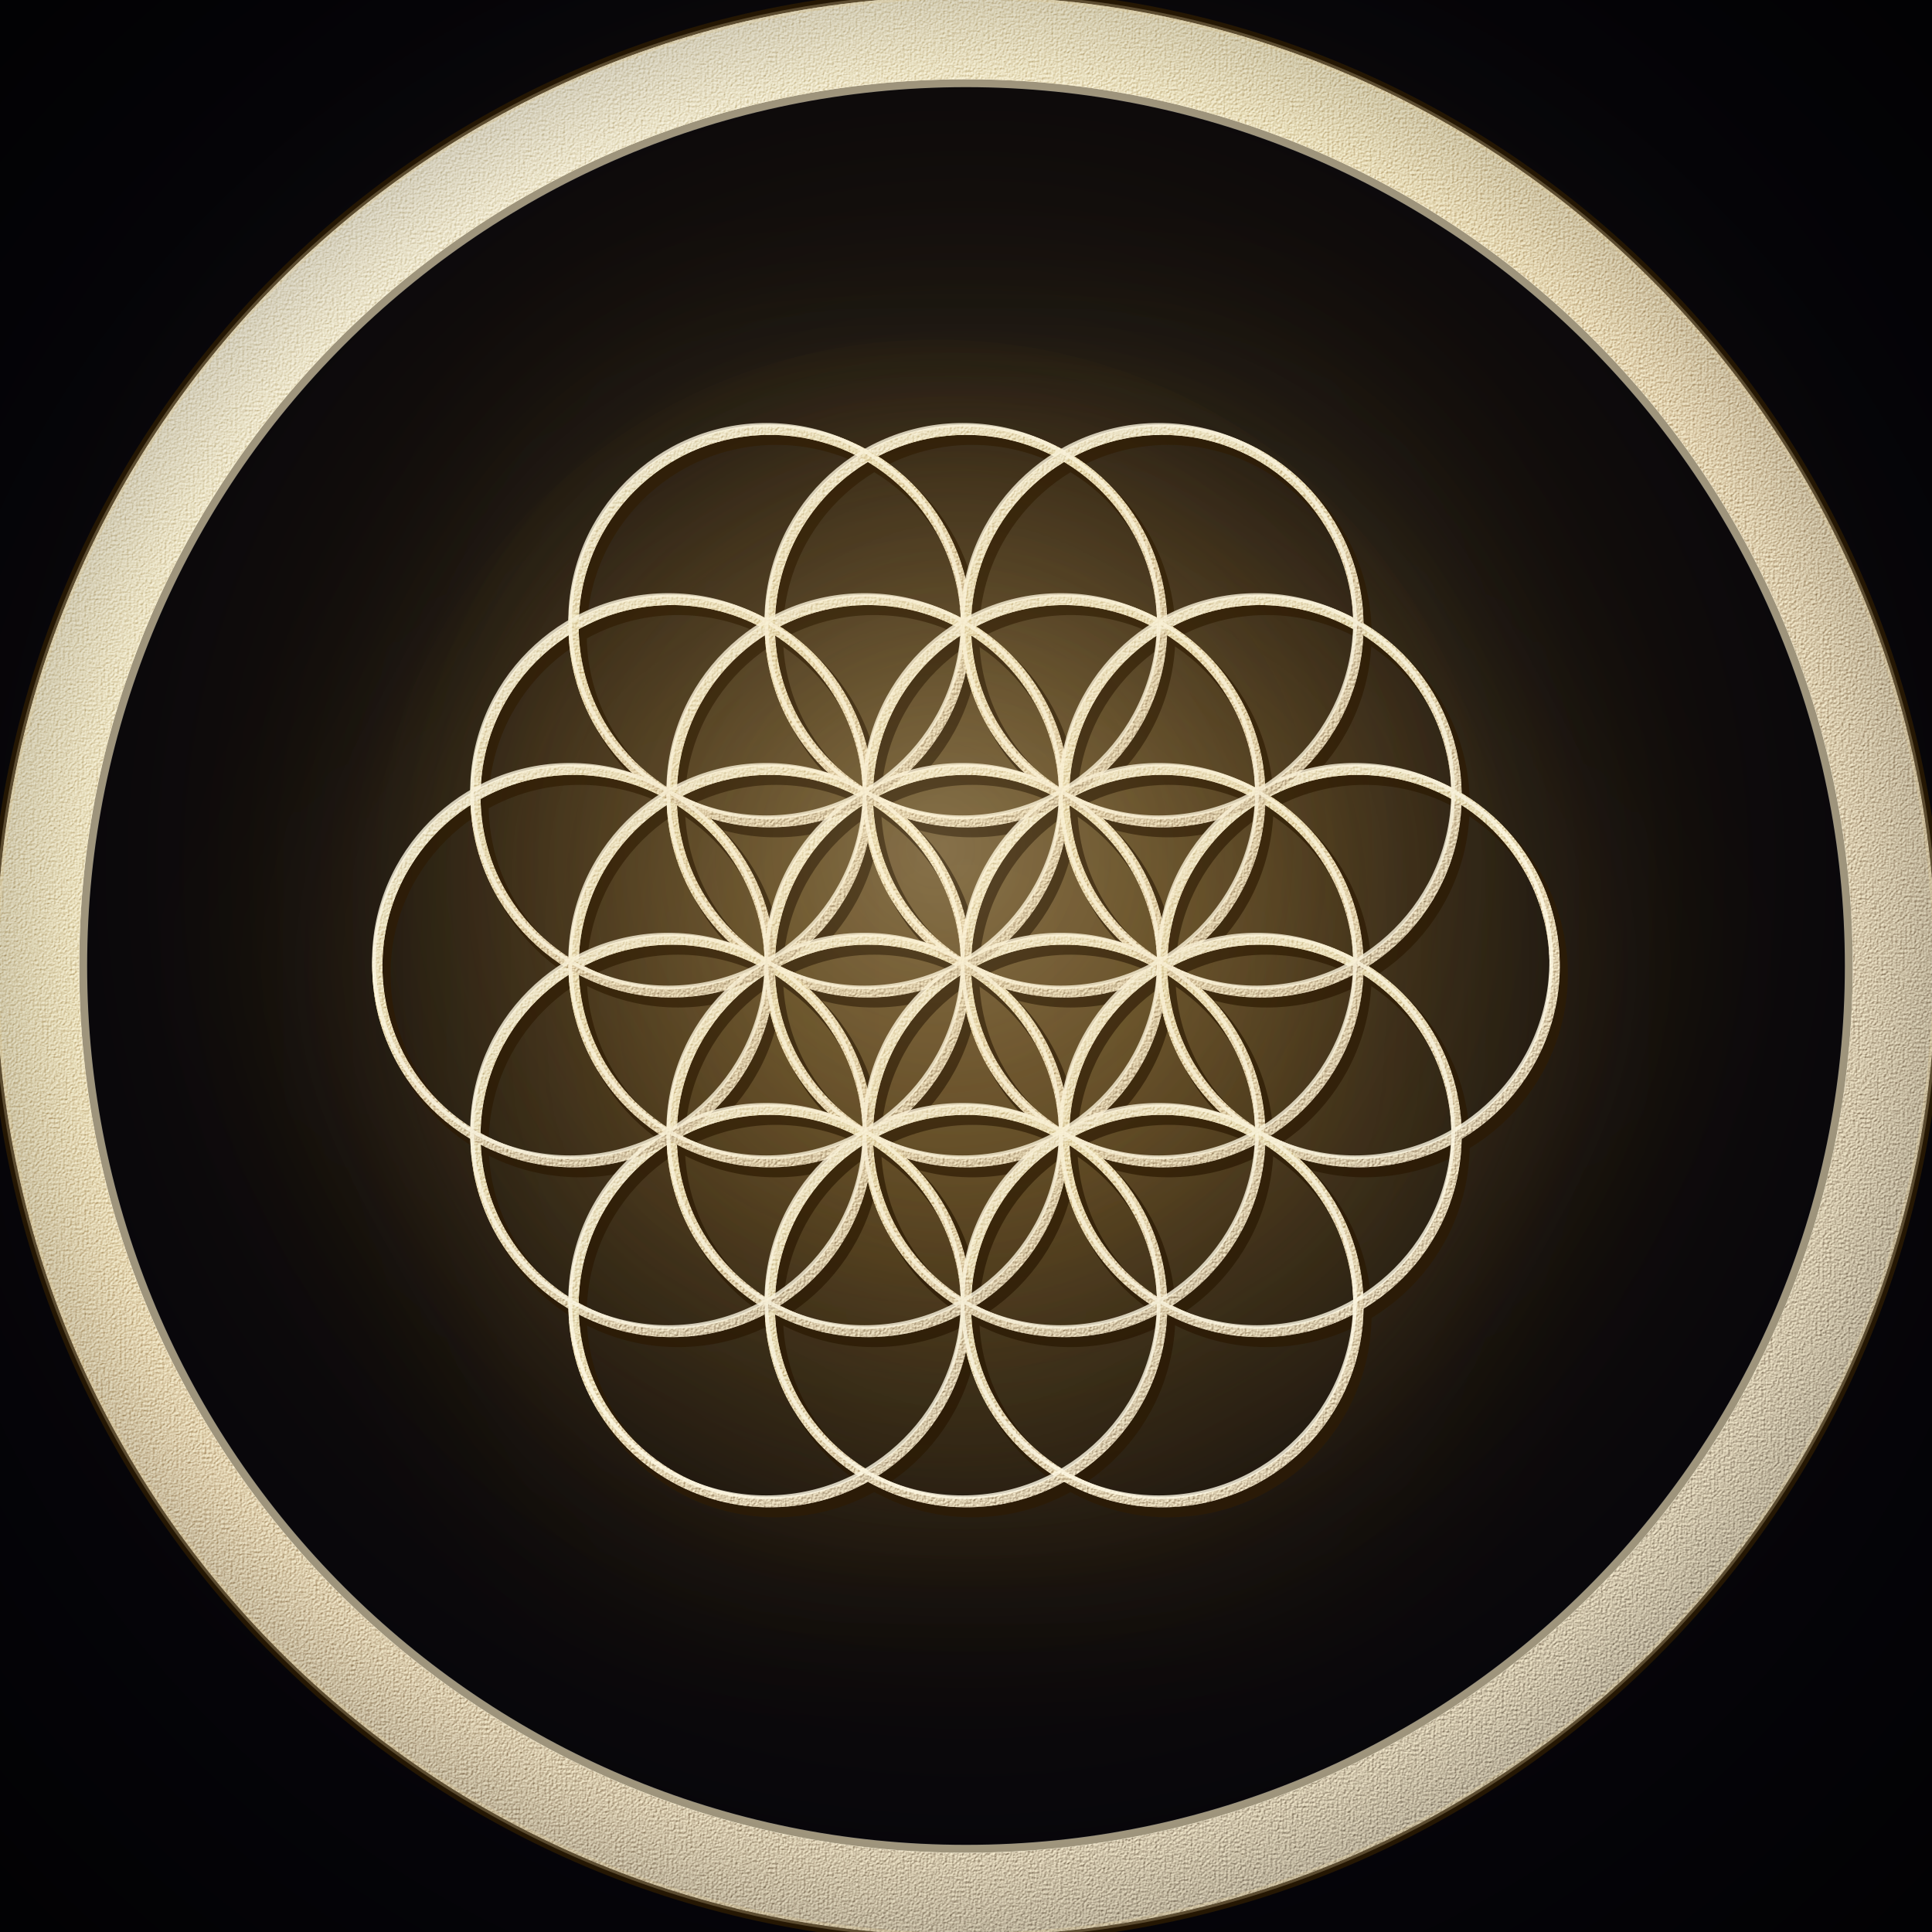
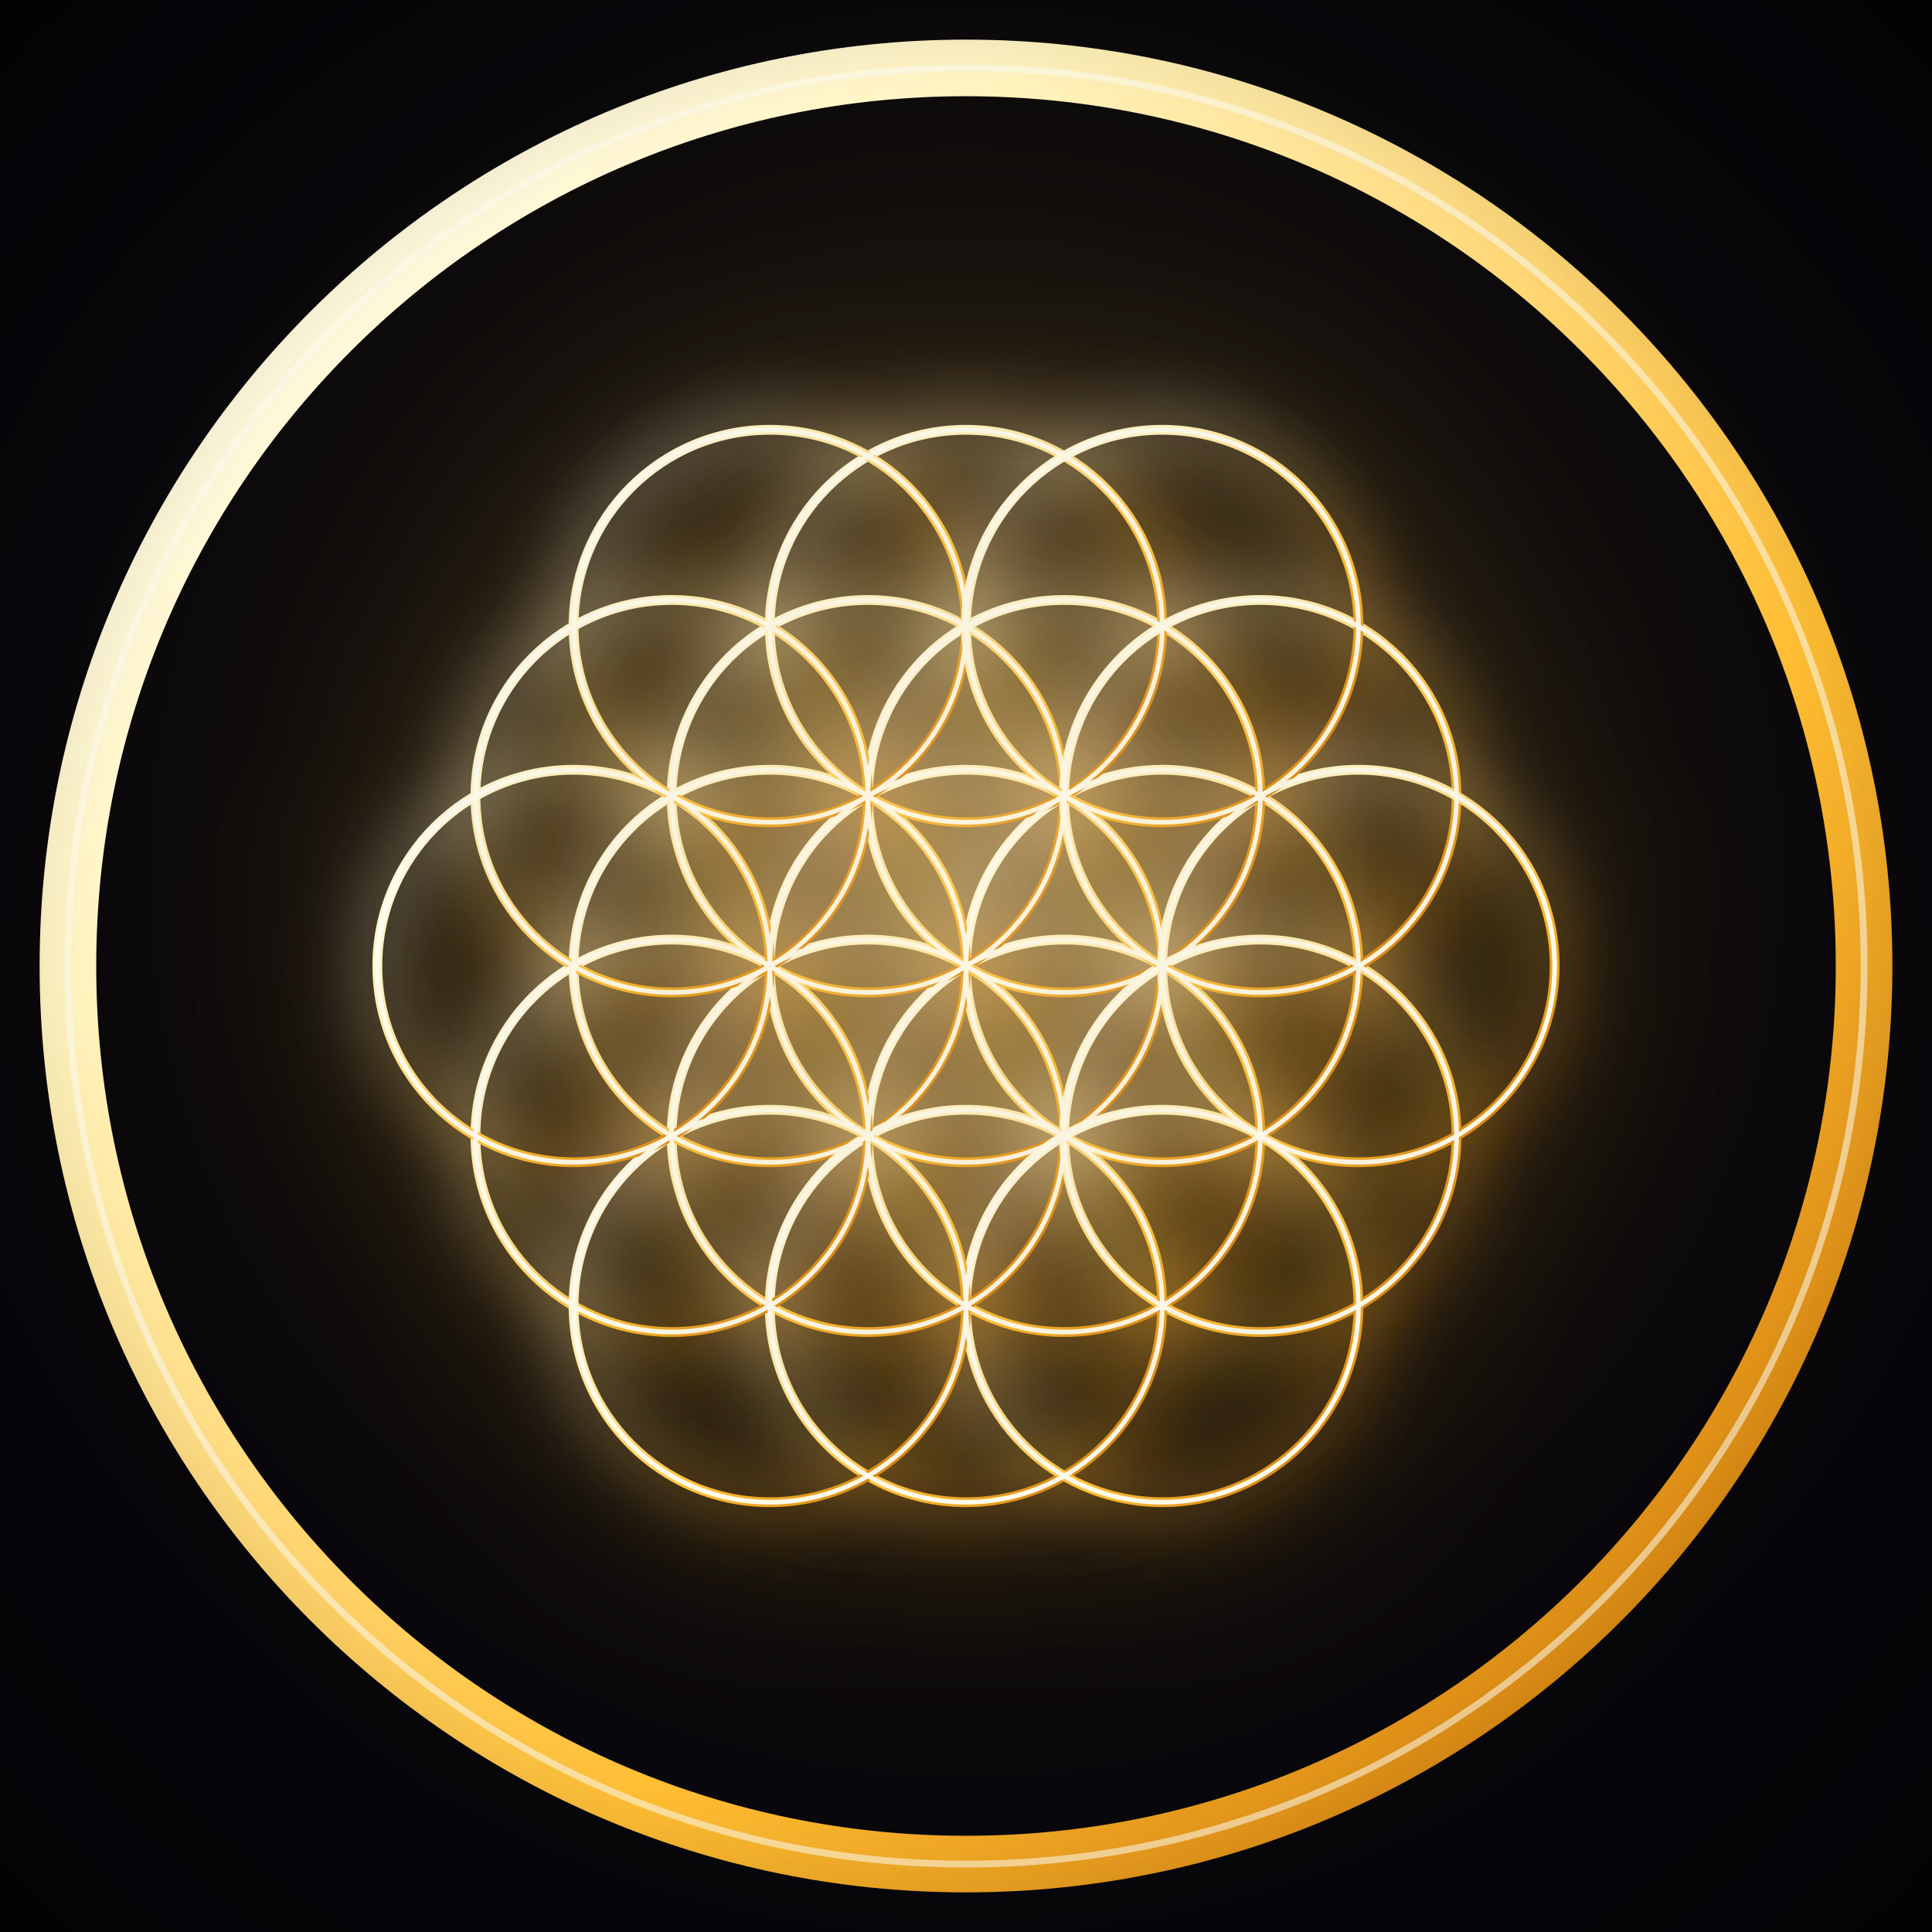
<svg xmlns="http://www.w3.org/2000/svg" viewBox="0 0 512 512" width="512" height="512">
  <defs>
    <linearGradient id="band" x1="0.15" y1="0" x2="0.85" y2="1">
      <stop offset="0%" stop-color="#FFF9DE" />
      <stop offset="16%" stop-color="#EFD79A" />
      <stop offset="42%" stop-color="#C9A050" />
      <stop offset="68%" stop-color="#8E681F" />
      <stop offset="100%" stop-color="#4E3409" />
    </linearGradient>
    <linearGradient id="lined" x1="0.2" y1="0" x2="0.8" y2="1">
      <stop offset="0%" stop-color="#FFEFC0" />
      <stop offset="40%" stop-color="#D9B463" />
      <stop offset="100%" stop-color="#7E5A16" />
    </linearGradient>
    <linearGradient id="hot" x1="0" y1="0" x2="1" y2="1">
      <stop offset="0%" stop-color="#FFFFFF" />
      <stop offset="26%" stop-color="#FFF4C0" />
      <stop offset="64%" stop-color="#FFBE33" />
      <stop offset="100%" stop-color="#C46A00" />
    </linearGradient>
    <radialGradient id="amb" cx="0.5" cy="0.45" r="0.6">
      <stop offset="0%" stop-color="#FFE7B0" stop-opacity=".2" />
      <stop offset="60%" stop-color="#B8862A" stop-opacity=".06" />
      <stop offset="100%" stop-color="#000" stop-opacity="0" />
    </radialGradient>
    <radialGradient id="vig" cx="0.5" cy="0.5" r="0.78">
      <stop offset="58%" stop-color="#000" stop-opacity="0" />
      <stop offset="100%" stop-color="#000" stop-opacity=".85" />
    </radialGradient>
    <filter id="b9" x="-40%" y="-40%" width="180%" height="180%">
      <feGaussianBlur stdDeviation="9" />
    </filter>
    <filter id="b24" x="-50%" y="-50%" width="200%" height="200%">
      <feGaussianBlur stdDeviation="24" />
    </filter>
    <filter id="metal" x="-15%" y="-15%" width="130%" height="130%">
      <feTurbulence type="fractalNoise" baseFrequency="1.6" numOctaves="3" seed="23" result="n" />
      <feDiffuseLighting in="n" lighting-color="#FFF3D4" surfaceScale="1.2" result="lit">
        <feDistantLight azimuth="232" elevation="52" />
      </feDiffuseLighting>
      <feComposite in="lit" in2="SourceGraphic" operator="in" result="t" />
      <feBlend in="SourceGraphic" in2="t" mode="soft-light" />
    </filter>
  </defs>
  <rect width="512" height="512" fill="#06050a" />
  <rect width="512" height="512" fill="url(#amb)" />
-   <g filter="url(#b24)" opacity=".5">
-     <circle cx="256.0" cy="256.0" r="52" fill="none" stroke="#D9A33A" stroke-width="6" opacity="1" />
-     <circle cx="308.0" cy="256.0" r="52" fill="none" stroke="#D9A33A" stroke-width="6" opacity="1" />
-     <circle cx="282.0" cy="301.0" r="52" fill="none" stroke="#D9A33A" stroke-width="6" opacity="1" />
-     <circle cx="230.0" cy="301.0" r="52" fill="none" stroke="#D9A33A" stroke-width="6" opacity="1" />
-     <circle cx="204.0" cy="256.0" r="52" fill="none" stroke="#D9A33A" stroke-width="6" opacity="1" />
-     <circle cx="230.0" cy="211.0" r="52" fill="none" stroke="#D9A33A" stroke-width="6" opacity="1" />
-     <circle cx="282.0" cy="211.0" r="52" fill="none" stroke="#D9A33A" stroke-width="6" opacity="1" />
-     <circle cx="334.0" cy="301.0" r="52" fill="none" stroke="#D9A33A" stroke-width="6" opacity="1" />
-     <circle cx="256.0" cy="346.1" r="52" fill="none" stroke="#D9A33A" stroke-width="6" opacity="1" />
-     <circle cx="178.0" cy="301.0" r="52" fill="none" stroke="#D9A33A" stroke-width="6" opacity="1" />
-     <circle cx="178.0" cy="211.0" r="52" fill="none" stroke="#D9A33A" stroke-width="6" opacity="1" />
-     <circle cx="256.0" cy="165.9" r="52" fill="none" stroke="#D9A33A" stroke-width="6" opacity="1" />
-     <circle cx="334.0" cy="211.0" r="52" fill="none" stroke="#D9A33A" stroke-width="6" opacity="1" />
-     <circle cx="360.0" cy="256.0" r="52" fill="none" stroke="#D9A33A" stroke-width="6" opacity="1" />
-     <circle cx="308.0" cy="346.1" r="52" fill="none" stroke="#D9A33A" stroke-width="6" opacity="1" />
-     <circle cx="204.0" cy="346.1" r="52" fill="none" stroke="#D9A33A" stroke-width="6" opacity="1" />
-     <circle cx="152.0" cy="256.0" r="52" fill="none" stroke="#D9A33A" stroke-width="6" opacity="1" />
-     <circle cx="204.0" cy="165.9" r="52" fill="none" stroke="#D9A33A" stroke-width="6" opacity="1" />
-     <circle cx="308.0" cy="165.9" r="52" fill="none" stroke="#D9A33A" stroke-width="6" opacity="1" />
+   <g filter="url(#b24)" opacity=".38">
+     <circle cx="256.0" cy="256.0" r="52" fill="none" stroke="#FFB524" stroke-width="7" opacity="1" />
+     <circle cx="308.0" cy="256.0" r="52" fill="none" stroke="#FFB524" stroke-width="7" opacity="1" />
+     <circle cx="282.0" cy="301.0" r="52" fill="none" stroke="#FFB524" stroke-width="7" opacity="1" />
+     <circle cx="230.0" cy="301.0" r="52" fill="none" stroke="#FFB524" stroke-width="7" opacity="1" />
+     <circle cx="204.0" cy="256.0" r="52" fill="none" stroke="#FFB524" stroke-width="7" opacity="1" />
+     <circle cx="230.0" cy="211.0" r="52" fill="none" stroke="#FFB524" stroke-width="7" opacity="1" />
+     <circle cx="282.0" cy="211.0" r="52" fill="none" stroke="#FFB524" stroke-width="7" opacity="1" />
+     <circle cx="334.0" cy="301.0" r="52" fill="none" stroke="#FFB524" stroke-width="7" opacity="1" />
+     <circle cx="256.0" cy="346.1" r="52" fill="none" stroke="#FFB524" stroke-width="7" opacity="1" />
+     <circle cx="178.0" cy="301.0" r="52" fill="none" stroke="#FFB524" stroke-width="7" opacity="1" />
+     <circle cx="178.0" cy="211.0" r="52" fill="none" stroke="#FFB524" stroke-width="7" opacity="1" />
+     <circle cx="256.0" cy="165.9" r="52" fill="none" stroke="#FFB524" stroke-width="7" opacity="1" />
+     <circle cx="334.0" cy="211.0" r="52" fill="none" stroke="#FFB524" stroke-width="7" opacity="1" />
+     <circle cx="360.0" cy="256.0" r="52" fill="none" stroke="#FFB524" stroke-width="7" opacity="1" />
+     <circle cx="308.0" cy="346.1" r="52" fill="none" stroke="#FFB524" stroke-width="7" opacity="1" />
+     <circle cx="204.0" cy="346.1" r="52" fill="none" stroke="#FFB524" stroke-width="7" opacity="1" />
+     <circle cx="152.0" cy="256.0" r="52" fill="none" stroke="#FFB524" stroke-width="7" opacity="1" />
+     <circle cx="204.0" cy="165.9" r="52" fill="none" stroke="#FFB524" stroke-width="7" opacity="1" />
+     <circle cx="308.0" cy="165.9" r="52" fill="none" stroke="#FFB524" stroke-width="7" opacity="1" />
  </g>
-   <circle cx="256" cy="256" r="246" fill="none" stroke="#2A1A04" stroke-width="26" />
-   <circle cx="256" cy="256" r="246" fill="none" stroke="url(#band)" stroke-width="22" filter="url(#metal)" />
-   <circle cx="256" cy="256" r="234" fill="none" stroke="#FFF9DE" stroke-width="2.2" opacity=".55" />
-   <circle cx="256" cy="256" r="257" fill="none" stroke="#FFE9AE" stroke-width="1.6" opacity=".3" />
-   <g opacity=".9">
-     <circle cx="257.7" cy="258.2" r="52" fill="none" stroke="#2B1B06" stroke-width="3.6" opacity="1" />
-     <circle cx="309.7" cy="258.2" r="52" fill="none" stroke="#2B1B06" stroke-width="3.6" opacity="1" />
-     <circle cx="283.7" cy="303.2" r="52" fill="none" stroke="#2B1B06" stroke-width="3.6" opacity="1" />
-     <circle cx="231.7" cy="303.2" r="52" fill="none" stroke="#2B1B06" stroke-width="3.6" opacity="1" />
-     <circle cx="205.7" cy="258.2" r="52" fill="none" stroke="#2B1B06" stroke-width="3.6" opacity="1" />
-     <circle cx="231.7" cy="213.2" r="52" fill="none" stroke="#2B1B06" stroke-width="3.6" opacity="1" />
-     <circle cx="283.7" cy="213.2" r="52" fill="none" stroke="#2B1B06" stroke-width="3.6" opacity="1" />
-     <circle cx="335.7" cy="303.2" r="52" fill="none" stroke="#2B1B06" stroke-width="3.6" opacity="1" />
-     <circle cx="257.7" cy="348.3" r="52" fill="none" stroke="#2B1B06" stroke-width="3.6" opacity="1" />
-     <circle cx="179.7" cy="303.2" r="52" fill="none" stroke="#2B1B06" stroke-width="3.6" opacity="1" />
-     <circle cx="179.7" cy="213.2" r="52" fill="none" stroke="#2B1B06" stroke-width="3.6" opacity="1" />
-     <circle cx="257.7" cy="168.1" r="52" fill="none" stroke="#2B1B06" stroke-width="3.6" opacity="1" />
-     <circle cx="335.7" cy="213.2" r="52" fill="none" stroke="#2B1B06" stroke-width="3.6" opacity="1" />
-     <circle cx="361.7" cy="258.2" r="52" fill="none" stroke="#2B1B06" stroke-width="3.6" opacity="1" />
-     <circle cx="309.7" cy="348.3" r="52" fill="none" stroke="#2B1B06" stroke-width="3.6" opacity="1" />
-     <circle cx="205.7" cy="348.3" r="52" fill="none" stroke="#2B1B06" stroke-width="3.6" opacity="1" />
-     <circle cx="153.7" cy="258.2" r="52" fill="none" stroke="#2B1B06" stroke-width="3.6" opacity="1" />
-     <circle cx="205.7" cy="168.1" r="52" fill="none" stroke="#2B1B06" stroke-width="3.6" opacity="1" />
-     <circle cx="309.7" cy="168.1" r="52" fill="none" stroke="#2B1B06" stroke-width="3.6" opacity="1" />
+   <g filter="url(#b9)" opacity=".8">
+     <circle cx="256.0" cy="256.0" r="52" fill="none" stroke="url(#hot)" stroke-width="4.2" opacity="1" />
+     <circle cx="308.0" cy="256.0" r="52" fill="none" stroke="url(#hot)" stroke-width="4.2" opacity="1" />
+     <circle cx="282.0" cy="301.0" r="52" fill="none" stroke="url(#hot)" stroke-width="4.2" opacity="1" />
+     <circle cx="230.0" cy="301.0" r="52" fill="none" stroke="url(#hot)" stroke-width="4.2" opacity="1" />
+     <circle cx="204.0" cy="256.0" r="52" fill="none" stroke="url(#hot)" stroke-width="4.2" opacity="1" />
+     <circle cx="230.0" cy="211.0" r="52" fill="none" stroke="url(#hot)" stroke-width="4.2" opacity="1" />
+     <circle cx="282.0" cy="211.0" r="52" fill="none" stroke="url(#hot)" stroke-width="4.2" opacity="1" />
+     <circle cx="334.0" cy="301.0" r="52" fill="none" stroke="url(#hot)" stroke-width="4.2" opacity="1" />
+     <circle cx="256.0" cy="346.1" r="52" fill="none" stroke="url(#hot)" stroke-width="4.2" opacity="1" />
+     <circle cx="178.0" cy="301.0" r="52" fill="none" stroke="url(#hot)" stroke-width="4.2" opacity="1" />
+     <circle cx="178.0" cy="211.0" r="52" fill="none" stroke="url(#hot)" stroke-width="4.2" opacity="1" />
+     <circle cx="256.0" cy="165.9" r="52" fill="none" stroke="url(#hot)" stroke-width="4.2" opacity="1" />
+     <circle cx="334.0" cy="211.0" r="52" fill="none" stroke="url(#hot)" stroke-width="4.2" opacity="1" />
+     <circle cx="360.0" cy="256.0" r="52" fill="none" stroke="url(#hot)" stroke-width="4.2" opacity="1" />
+     <circle cx="308.0" cy="346.1" r="52" fill="none" stroke="url(#hot)" stroke-width="4.2" opacity="1" />
+     <circle cx="204.0" cy="346.1" r="52" fill="none" stroke="url(#hot)" stroke-width="4.2" opacity="1" />
+     <circle cx="152.0" cy="256.0" r="52" fill="none" stroke="url(#hot)" stroke-width="4.2" opacity="1" />
+     <circle cx="204.0" cy="165.9" r="52" fill="none" stroke="url(#hot)" stroke-width="4.2" opacity="1" />
+     <circle cx="308.0" cy="165.9" r="52" fill="none" stroke="url(#hot)" stroke-width="4.2" opacity="1" />
  </g>
-   <g filter="url(#metal)">
-     <circle cx="256.0" cy="256.0" r="52" fill="none" stroke="url(#lined)" stroke-width="2.7" opacity="1" />
-     <circle cx="308.0" cy="256.0" r="52" fill="none" stroke="url(#lined)" stroke-width="2.7" opacity="1" />
-     <circle cx="282.0" cy="301.0" r="52" fill="none" stroke="url(#lined)" stroke-width="2.7" opacity="1" />
-     <circle cx="230.0" cy="301.0" r="52" fill="none" stroke="url(#lined)" stroke-width="2.7" opacity="1" />
-     <circle cx="204.0" cy="256.0" r="52" fill="none" stroke="url(#lined)" stroke-width="2.7" opacity="1" />
-     <circle cx="230.0" cy="211.0" r="52" fill="none" stroke="url(#lined)" stroke-width="2.7" opacity="1" />
-     <circle cx="282.0" cy="211.0" r="52" fill="none" stroke="url(#lined)" stroke-width="2.7" opacity="1" />
-     <circle cx="334.0" cy="301.0" r="52" fill="none" stroke="url(#lined)" stroke-width="2.7" opacity="1" />
-     <circle cx="256.0" cy="346.1" r="52" fill="none" stroke="url(#lined)" stroke-width="2.7" opacity="1" />
-     <circle cx="178.0" cy="301.0" r="52" fill="none" stroke="url(#lined)" stroke-width="2.7" opacity="1" />
-     <circle cx="178.0" cy="211.0" r="52" fill="none" stroke="url(#lined)" stroke-width="2.7" opacity="1" />
-     <circle cx="256.0" cy="165.9" r="52" fill="none" stroke="url(#lined)" stroke-width="2.7" opacity="1" />
-     <circle cx="334.0" cy="211.0" r="52" fill="none" stroke="url(#lined)" stroke-width="2.7" opacity="1" />
-     <circle cx="360.0" cy="256.0" r="52" fill="none" stroke="url(#lined)" stroke-width="2.7" opacity="1" />
-     <circle cx="308.0" cy="346.1" r="52" fill="none" stroke="url(#lined)" stroke-width="2.7" opacity="1" />
-     <circle cx="204.0" cy="346.1" r="52" fill="none" stroke="url(#lined)" stroke-width="2.7" opacity="1" />
-     <circle cx="152.0" cy="256.0" r="52" fill="none" stroke="url(#lined)" stroke-width="2.7" opacity="1" />
-     <circle cx="204.0" cy="165.9" r="52" fill="none" stroke="url(#lined)" stroke-width="2.7" opacity="1" />
-     <circle cx="308.0" cy="165.9" r="52" fill="none" stroke="url(#lined)" stroke-width="2.7" opacity="1" />
-   </g>
-   <g opacity=".8">
-     <circle cx="255.1" cy="254.7" r="52" fill="none" stroke="#FFFAE6" stroke-width="1.0" opacity="1" />
-     <circle cx="307.1" cy="254.7" r="52" fill="none" stroke="#FFFAE6" stroke-width="1.0" opacity="1" />
-     <circle cx="281.1" cy="299.7" r="52" fill="none" stroke="#FFFAE6" stroke-width="1.0" opacity="1" />
-     <circle cx="229.1" cy="299.7" r="52" fill="none" stroke="#FFFAE6" stroke-width="1.0" opacity="1" />
-     <circle cx="203.1" cy="254.7" r="52" fill="none" stroke="#FFFAE6" stroke-width="1.0" opacity="1" />
-     <circle cx="229.1" cy="209.7" r="52" fill="none" stroke="#FFFAE6" stroke-width="1.0" opacity="1" />
-     <circle cx="281.1" cy="209.7" r="52" fill="none" stroke="#FFFAE6" stroke-width="1.0" opacity="1" />
-     <circle cx="333.1" cy="299.7" r="52" fill="none" stroke="#FFFAE6" stroke-width="1.0" opacity="1" />
-     <circle cx="255.1" cy="344.8" r="52" fill="none" stroke="#FFFAE6" stroke-width="1.0" opacity="1" />
-     <circle cx="177.1" cy="299.7" r="52" fill="none" stroke="#FFFAE6" stroke-width="1.0" opacity="1" />
-     <circle cx="177.1" cy="209.7" r="52" fill="none" stroke="#FFFAE6" stroke-width="1.0" opacity="1" />
-     <circle cx="255.1" cy="164.6" r="52" fill="none" stroke="#FFFAE6" stroke-width="1.0" opacity="1" />
-     <circle cx="333.1" cy="209.7" r="52" fill="none" stroke="#FFFAE6" stroke-width="1.0" opacity="1" />
-     <circle cx="359.1" cy="254.7" r="52" fill="none" stroke="#FFFAE6" stroke-width="1.0" opacity="1" />
-     <circle cx="307.1" cy="344.8" r="52" fill="none" stroke="#FFFAE6" stroke-width="1.0" opacity="1" />
-     <circle cx="203.1" cy="344.8" r="52" fill="none" stroke="#FFFAE6" stroke-width="1.0" opacity="1" />
-     <circle cx="151.1" cy="254.7" r="52" fill="none" stroke="#FFFAE6" stroke-width="1.0" opacity="1" />
-     <circle cx="203.1" cy="164.6" r="52" fill="none" stroke="#FFFAE6" stroke-width="1.0" opacity="1" />
-     <circle cx="307.1" cy="164.6" r="52" fill="none" stroke="#FFFAE6" stroke-width="1.0" opacity="1" />
-   </g>
-   <circle cx="248" cy="240" r="150" fill="url(#amb)" />
-   <rect width="512" height="512" fill="url(#vig)" />
+   <circle cx="256.0" cy="256.0" r="52" fill="none" stroke="url(#hot)" stroke-width="2.6" opacity="1" />
+   <circle cx="308.0" cy="256.0" r="52" fill="none" stroke="url(#hot)" stroke-width="2.6" opacity="1" />
+   <circle cx="282.0" cy="301.0" r="52" fill="none" stroke="url(#hot)" stroke-width="2.6" opacity="1" />
+   <circle cx="230.0" cy="301.0" r="52" fill="none" stroke="url(#hot)" stroke-width="2.6" opacity="1" />
+   <circle cx="204.0" cy="256.0" r="52" fill="none" stroke="url(#hot)" stroke-width="2.6" opacity="1" />
+   <circle cx="230.0" cy="211.0" r="52" fill="none" stroke="url(#hot)" stroke-width="2.6" opacity="1" />
+   <circle cx="282.0" cy="211.0" r="52" fill="none" stroke="url(#hot)" stroke-width="2.6" opacity="1" />
+   <circle cx="334.0" cy="301.0" r="52" fill="none" stroke="url(#hot)" stroke-width="2.6" opacity="1" />
+   <circle cx="256.0" cy="346.1" r="52" fill="none" stroke="url(#hot)" stroke-width="2.6" opacity="1" />
+   <circle cx="178.0" cy="301.0" r="52" fill="none" stroke="url(#hot)" stroke-width="2.6" opacity="1" />
+   <circle cx="178.0" cy="211.0" r="52" fill="none" stroke="url(#hot)" stroke-width="2.6" opacity="1" />
+   <circle cx="256.0" cy="165.9" r="52" fill="none" stroke="url(#hot)" stroke-width="2.6" opacity="1" />
+   <circle cx="334.0" cy="211.0" r="52" fill="none" stroke="url(#hot)" stroke-width="2.6" opacity="1" />
+   <circle cx="360.0" cy="256.0" r="52" fill="none" stroke="url(#hot)" stroke-width="2.6" opacity="1" />
+   <circle cx="308.0" cy="346.1" r="52" fill="none" stroke="url(#hot)" stroke-width="2.6" opacity="1" />
+   <circle cx="204.0" cy="346.1" r="52" fill="none" stroke="url(#hot)" stroke-width="2.6" opacity="1" />
+   <circle cx="152.0" cy="256.0" r="52" fill="none" stroke="url(#hot)" stroke-width="2.6" opacity="1" />
+   <circle cx="204.0" cy="165.9" r="52" fill="none" stroke="url(#hot)" stroke-width="2.6" opacity="1" />
+   <circle cx="308.0" cy="165.9" r="52" fill="none" stroke="url(#hot)" stroke-width="2.6" opacity="1" />
+   <circle cx="256.0" cy="256.0" r="52" fill="none" stroke="#FFFEF2" stroke-width="1.25" opacity="0.95" />
+   <circle cx="308.0" cy="256.0" r="52" fill="none" stroke="#FFFEF2" stroke-width="1.25" opacity="0.95" />
+   <circle cx="282.0" cy="301.0" r="52" fill="none" stroke="#FFFEF2" stroke-width="1.25" opacity="0.95" />
+   <circle cx="230.0" cy="301.0" r="52" fill="none" stroke="#FFFEF2" stroke-width="1.25" opacity="0.95" />
+   <circle cx="204.0" cy="256.0" r="52" fill="none" stroke="#FFFEF2" stroke-width="1.25" opacity="0.95" />
+   <circle cx="230.0" cy="211.0" r="52" fill="none" stroke="#FFFEF2" stroke-width="1.25" opacity="0.95" />
+   <circle cx="282.0" cy="211.0" r="52" fill="none" stroke="#FFFEF2" stroke-width="1.25" opacity="0.95" />
+   <circle cx="334.0" cy="301.0" r="52" fill="none" stroke="#FFFEF2" stroke-width="1.25" opacity="0.95" />
+   <circle cx="256.0" cy="346.1" r="52" fill="none" stroke="#FFFEF2" stroke-width="1.25" opacity="0.95" />
+   <circle cx="178.0" cy="301.0" r="52" fill="none" stroke="#FFFEF2" stroke-width="1.25" opacity="0.95" />
+   <circle cx="178.0" cy="211.0" r="52" fill="none" stroke="#FFFEF2" stroke-width="1.25" opacity="0.95" />
+   <circle cx="256.0" cy="165.9" r="52" fill="none" stroke="#FFFEF2" stroke-width="1.25" opacity="0.95" />
+   <circle cx="334.0" cy="211.0" r="52" fill="none" stroke="#FFFEF2" stroke-width="1.25" opacity="0.95" />
+   <circle cx="360.0" cy="256.0" r="52" fill="none" stroke="#FFFEF2" stroke-width="1.25" opacity="0.95" />
+   <circle cx="308.0" cy="346.1" r="52" fill="none" stroke="#FFFEF2" stroke-width="1.25" opacity="0.95" />
+   <circle cx="204.0" cy="346.1" r="52" fill="none" stroke="#FFFEF2" stroke-width="1.25" opacity="0.95" />
+   <circle cx="152.0" cy="256.0" r="52" fill="none" stroke="#FFFEF2" stroke-width="1.25" opacity="0.95" />
+   <circle cx="204.0" cy="165.9" r="52" fill="none" stroke="#FFFEF2" stroke-width="1.25" opacity="0.95" />
+   <circle cx="308.0" cy="165.9" r="52" fill="none" stroke="#FFFEF2" stroke-width="1.25" opacity="0.95" />
+   <circle cx="256" cy="256" r="238" fill="none" stroke="url(#hot)" stroke-width="15" />
+   <circle cx="256" cy="256" r="238" fill="none" stroke="#FFFEF2" stroke-width="1.8" opacity=".55" />
+   <circle cx="256" cy="246" r="150" fill="url(#amb)" />
+   <rect width="512" height="512" fill="url(#vig)" opacity=".72" />
</svg>
